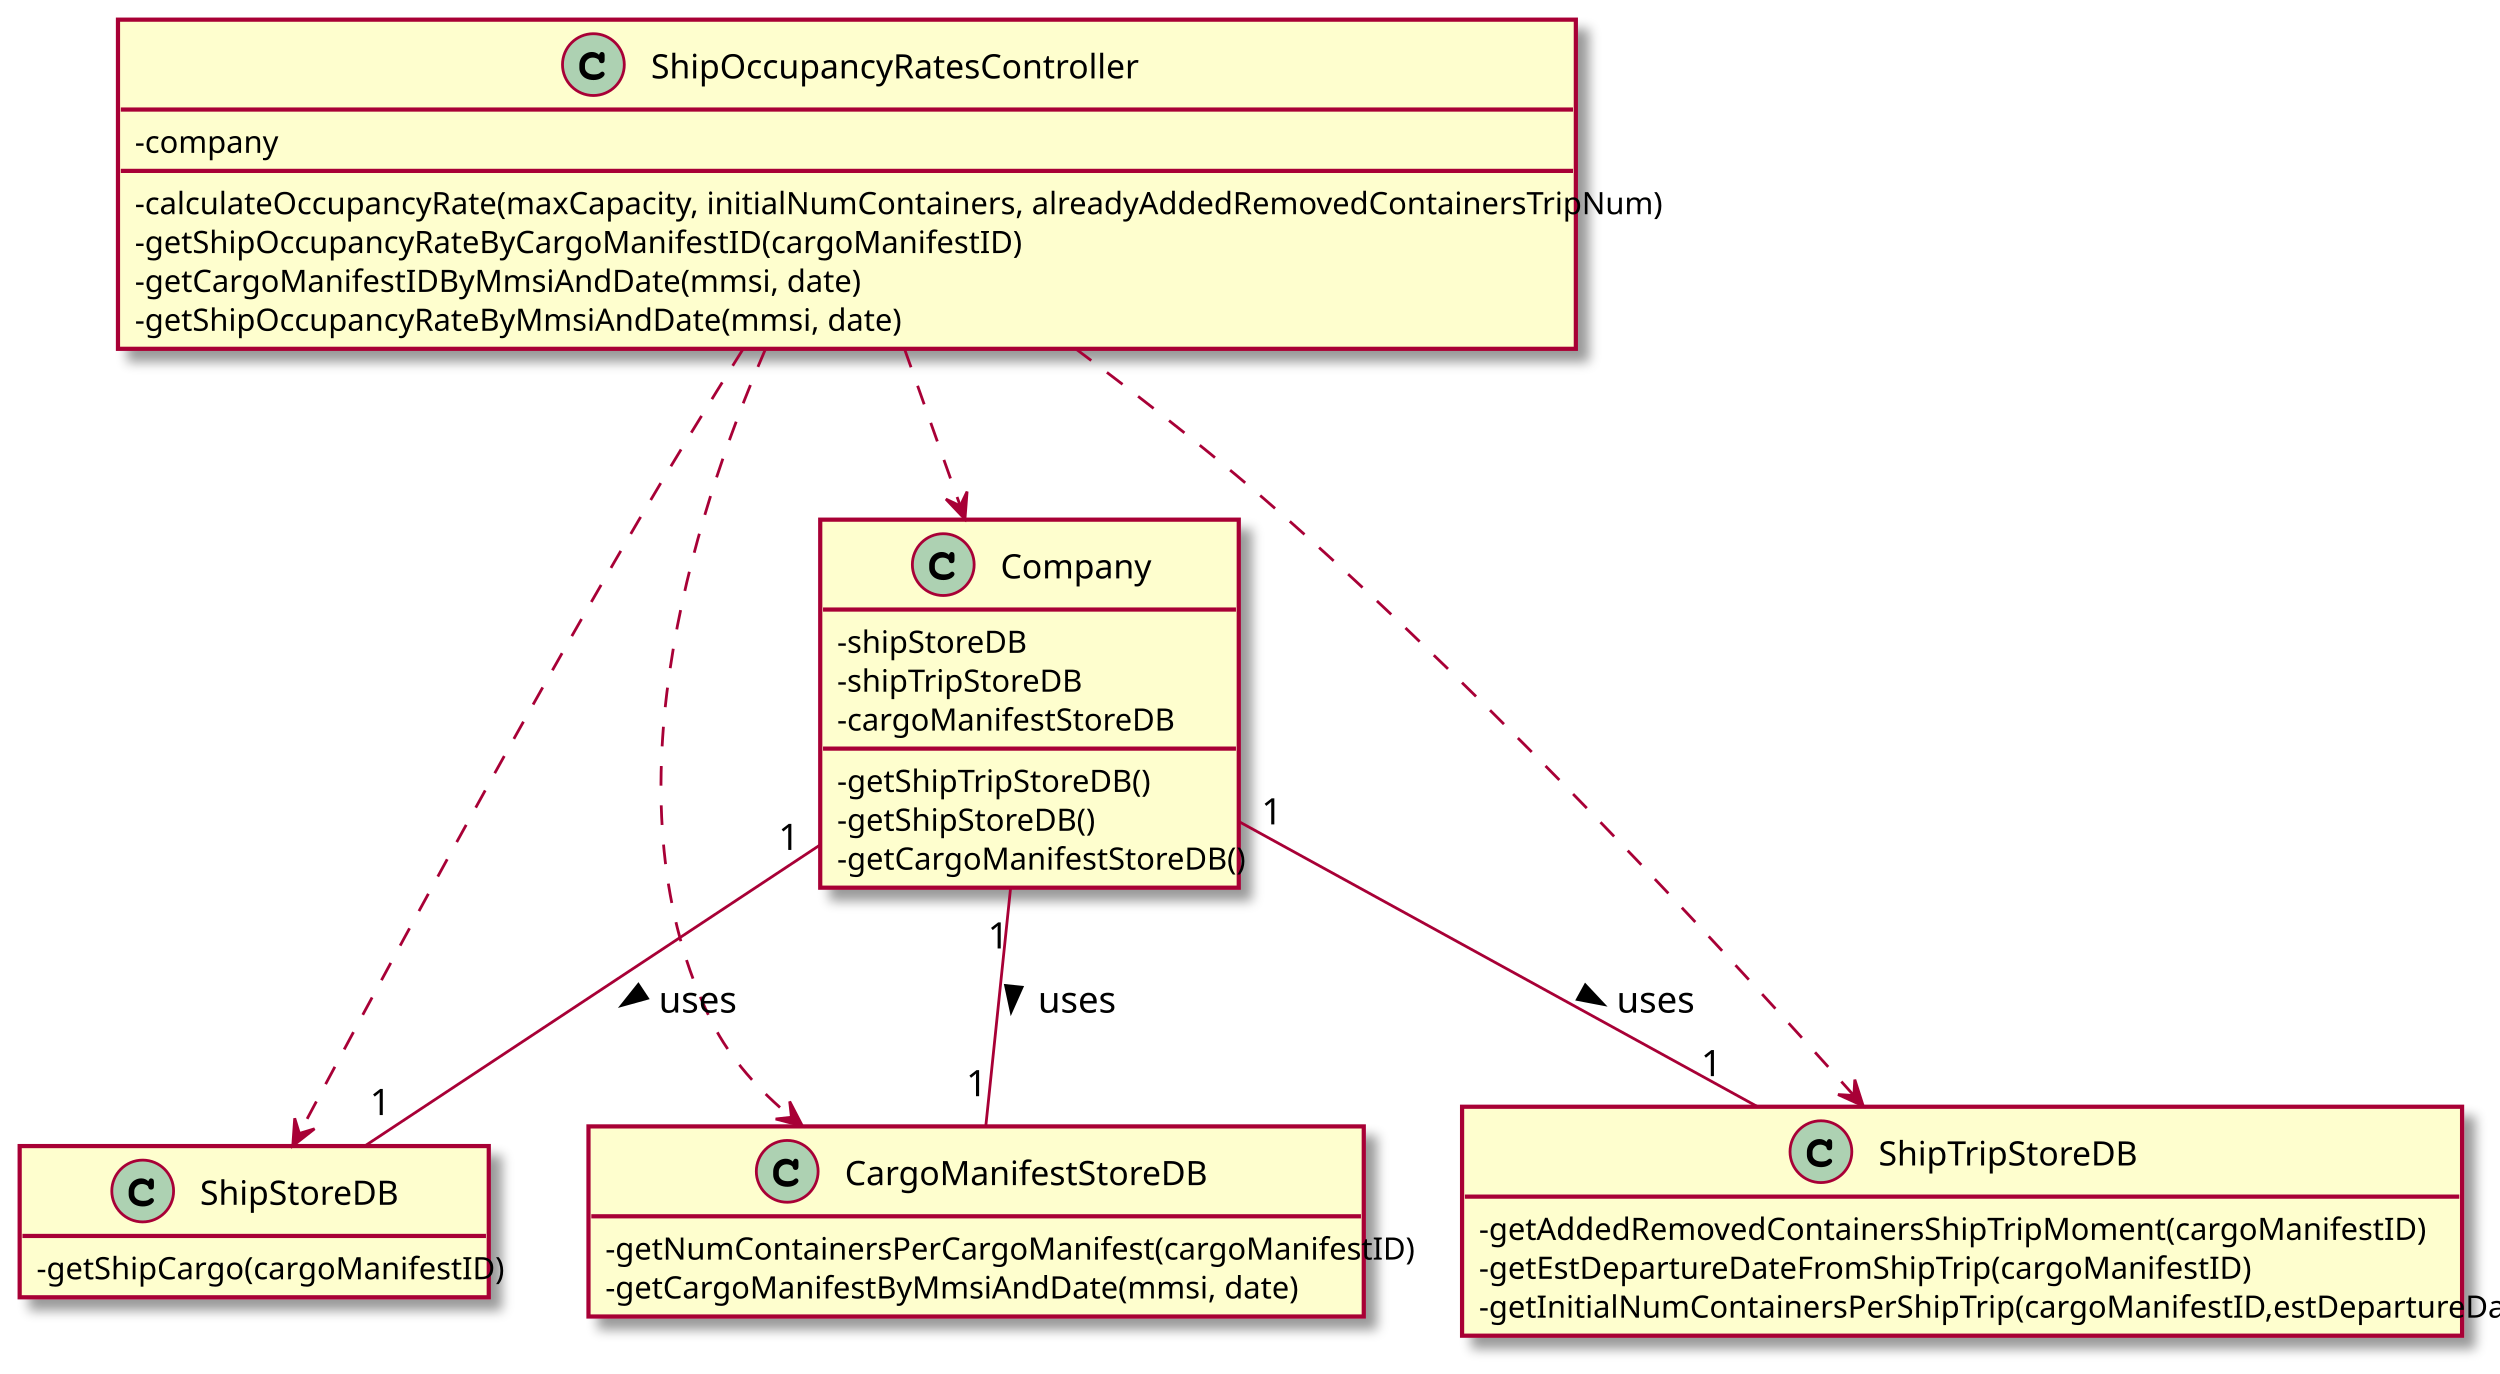
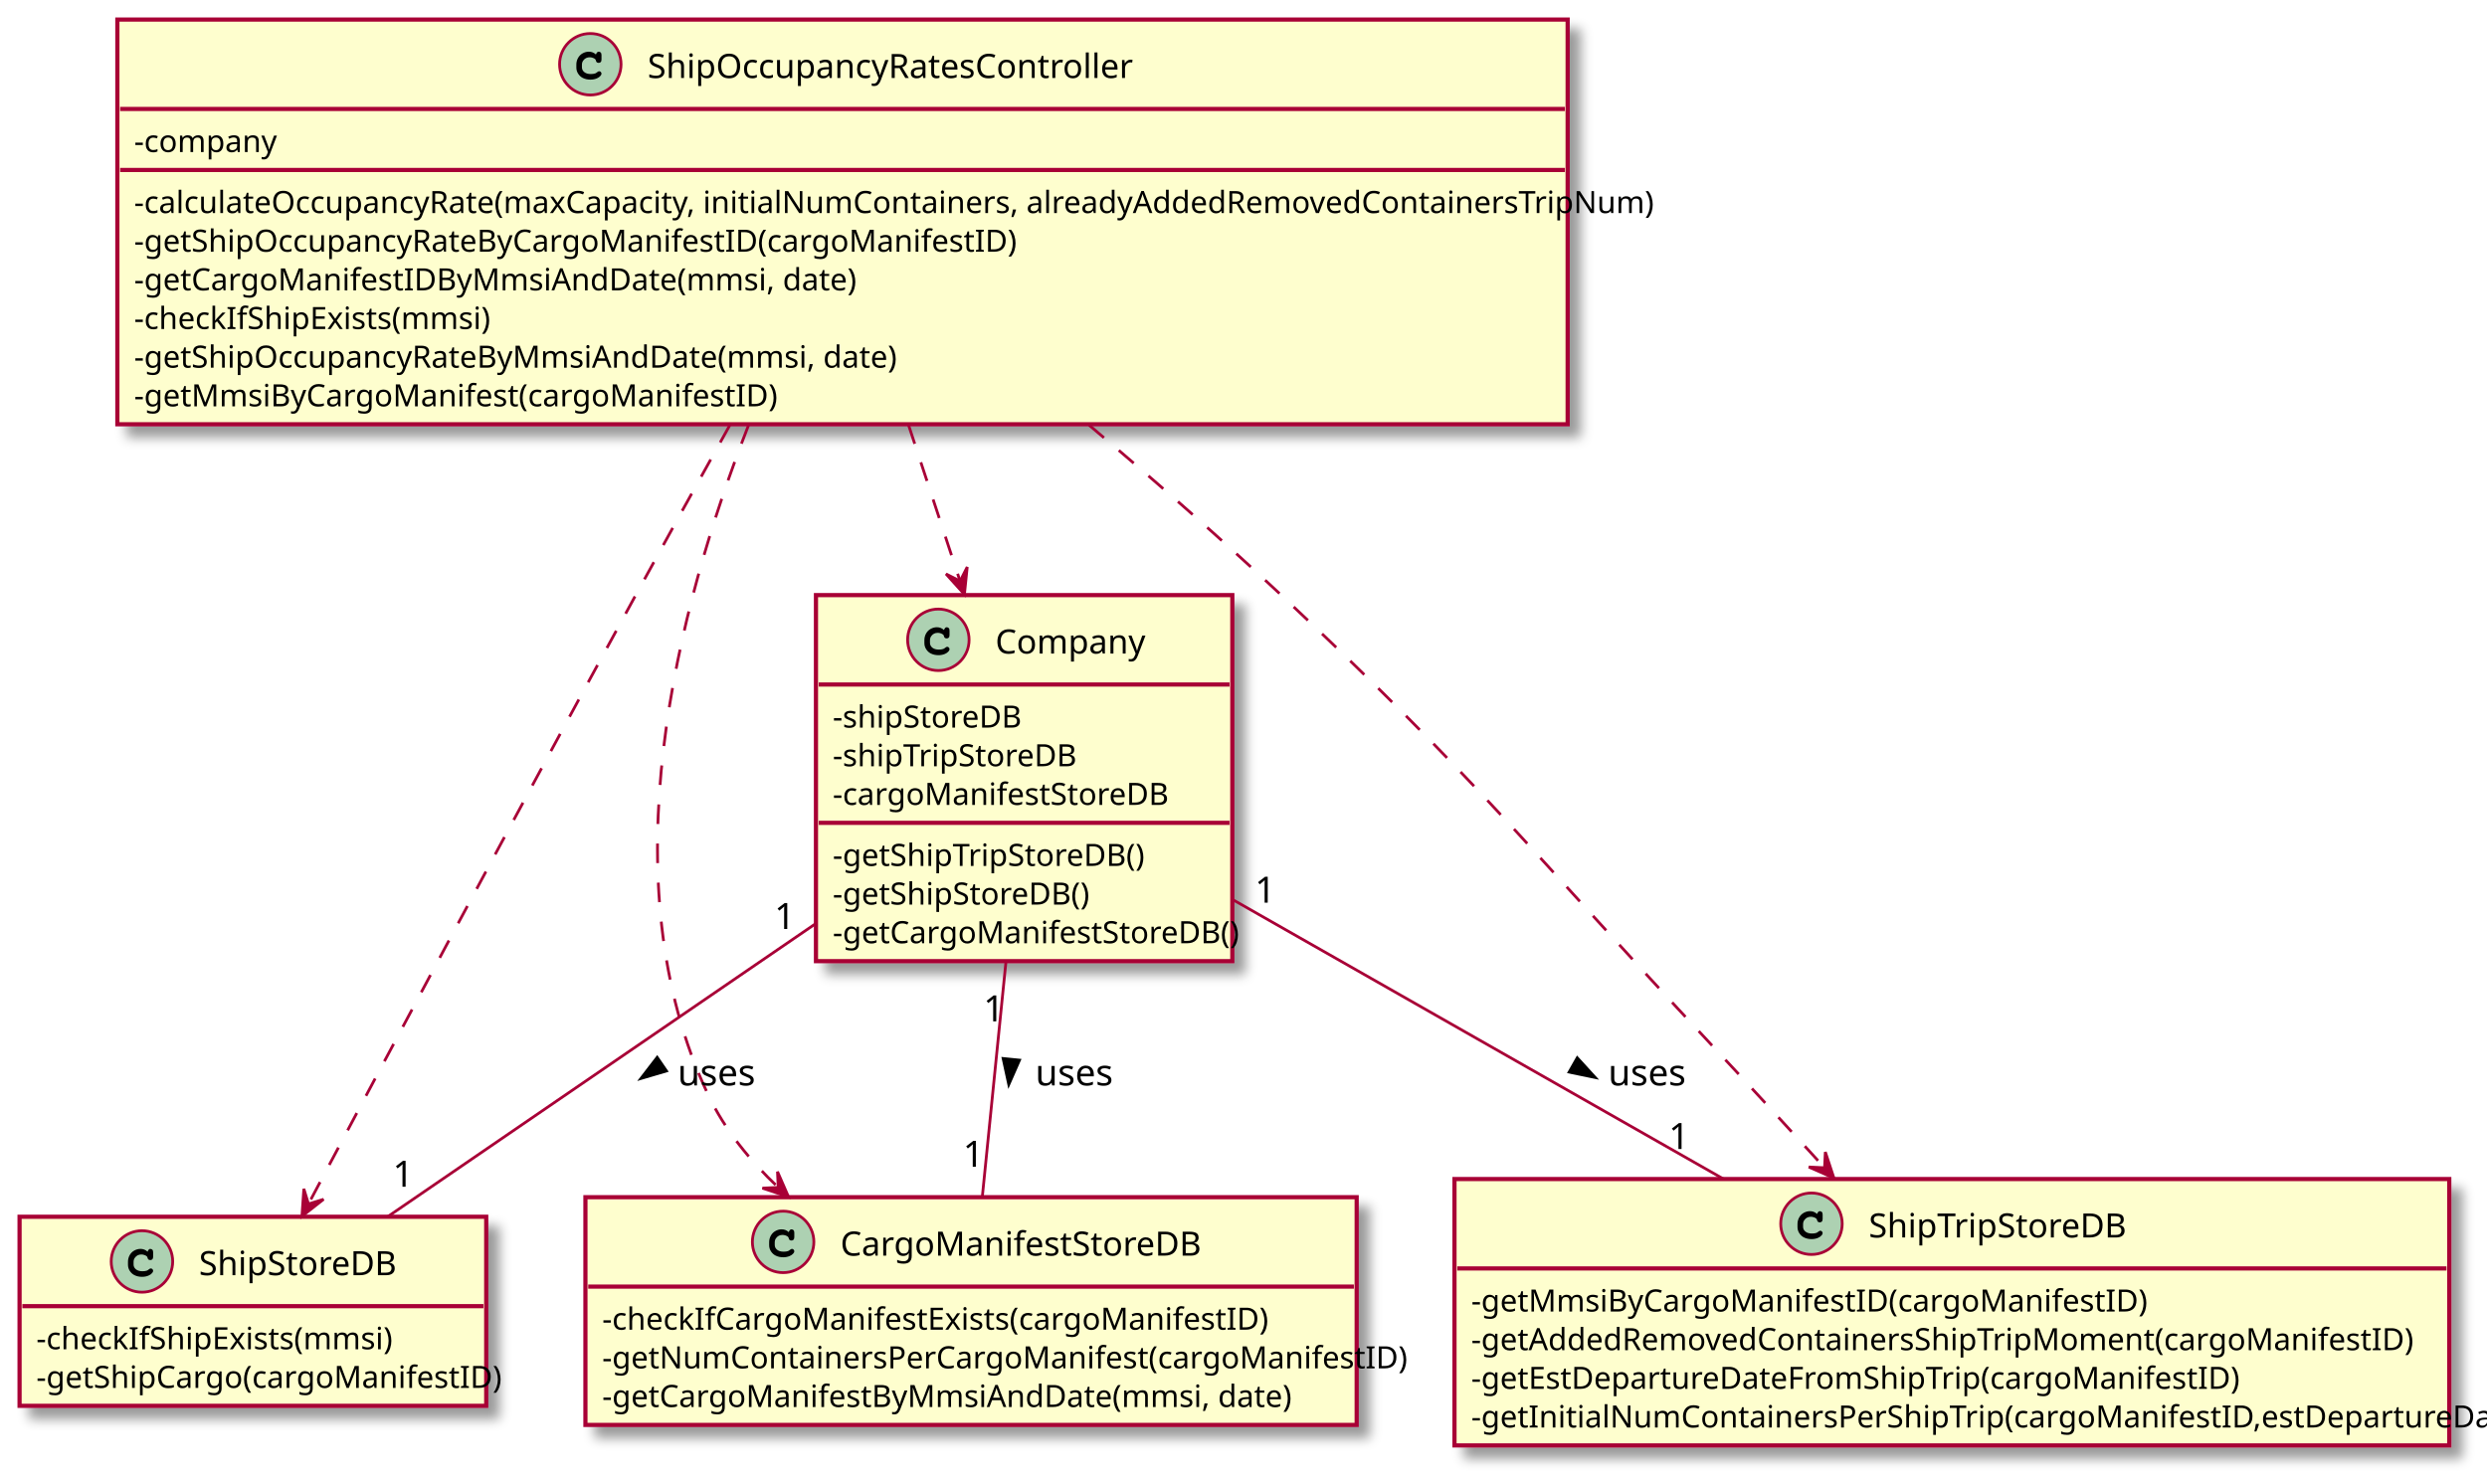
- <svg xmlns="http://www.w3.org/2000/svg" contentScriptType="application/ecmascript" contentStyleType="text/css" height="489px" preserveAspectRatio="none" style="width:890px;height:489px;background:#FFFFFF;" version="1.1" viewBox="0 0 890 489" width="890px" zoomAndPan="magnify">
+ <svg xmlns="http://www.w3.org/2000/svg" contentScriptType="application/ecmascript" contentStyleType="text/css" height="531px" preserveAspectRatio="none" style="width:890px;height:531px;background:#FFFFFF;" version="1.1" viewBox="0 0 890 531" width="890px" zoomAndPan="magnify">
  <defs>
-     <filter height="300%" id="fsvp476hvav51" width="300%" x="-1" y="-1">
+     <filter height="300%" id="f180vr96kmybyf" width="300%" x="-1" y="-1">
      <feGaussianBlur result="blurOut" stdDeviation="2.0" />
      <feColorMatrix in="blurOut" result="blurOut2" type="matrix" values="0 0 0 0 0 0 0 0 0 0 0 0 0 0 0 0 0 0 .4 0" />
      <feOffset dx="4.0" dy="4.0" in="blurOut2" result="blurOut3" />
      <feBlend in="SourceGraphic" in2="blurOut3" mode="normal" />
    </filter>
  </defs>
  <g>
-     <rect codeLine="7" fill="#FEFECE" filter="url(#fsvp476hvav51)" height="117.18" id="ShipOccupancyRatesController" style="stroke:#A80036;stroke-width:1.5;" width="519" x="42" y="7" />
+     <rect codeLine="7" fill="#FEFECE" filter="url(#f180vr96kmybyf)" height="144.852" id="ShipOccupancyRatesController" style="stroke:#A80036;stroke-width:1.5;" width="519" x="42" y="7" />
    <ellipse cx="211.25" cy="23" fill="#ADD1B2" rx="11" ry="11" style="stroke:#A80036;stroke-width:1.0;" />
    <path d="M213.25,19.5 Q213.453,19 213.688,18.75 Q213.922,18.5 214.188,18.5 Q214.656,18.5 214.953,18.781 Q215.25,19.062 215.25,19.719 L215.25,21.281 Q215.25,21.938 214.969,22.219 Q214.688,22.5 214.25,22.5 Q213.859,22.5 213.609,22.328 Q213.359,22.156 213.25,21.703 Q213.203,21.391 213.031,21.219 Q212.719,20.891 212.156,20.703 Q211.594,20.5 211.031,20.5 Q210.328,20.5 209.734,20.781 Q209.156,21.062 208.703,21.688 Q208.25,22.312 208.25,23.172 L208.25,24.094 Q208.25,25.125 209.094,25.812 Q209.938,26.5 211.438,26.5 Q212.328,26.5 212.953,26.297 Q213.312,26.188 213.719,25.828 Q213.984,25.625 214.125,25.562 Q214.266,25.5 214.438,25.5 Q214.766,25.5 215,25.766 Q215.25,26.016 215.25,26.375 Q215.25,26.719 214.906,27.125 Q214.406,27.719 213.609,28.047 Q212.562,28.5 211.281,28.5 Q209.781,28.5 208.578,27.906 Q207.609,27.438 206.922,26.422 Q206.25,25.406 206.25,24.203 L206.25,23.109 Q206.25,21.859 206.844,20.766 Q207.453,19.672 208.5,19.094 Q209.562,18.5 210.75,18.5 Q211.469,18.5 212.094,18.75 Q212.719,19 213.25,19.5 Z " fill="#000000" />
    <text fill="#000000" font-family="sans-serif" font-size="12" lengthAdjust="spacing" textLength="172" x="231.75" y="27.91">ShipOccupancyRatesController</text>
    <line style="stroke:#A80036;stroke-width:1.5;" x1="43" x2="560" y1="39" y2="39" />
    <text fill="#000000" font-family="sans-serif" font-size="11" lengthAdjust="spacing" textLength="48" x="48" y="54.419">-company</text>
    <line style="stroke:#A80036;stroke-width:1.5;" x1="43" x2="560" y1="60.836" y2="60.836" />
    <text fill="#000000" font-family="sans-serif" font-size="11" lengthAdjust="spacing" textLength="507" x="48" y="76.255">-calculateOccupancyRate(maxCapacity, initialNumContainers, alreadyAddedRemovedContainersTripNum)</text>
    <text fill="#000000" font-family="sans-serif" font-size="11" lengthAdjust="spacing" textLength="296" x="48" y="90.091">-getShipOccupancyRateByCargoManifestID(cargoManifestID)</text>
    <text fill="#000000" font-family="sans-serif" font-size="11" lengthAdjust="spacing" textLength="236" x="48" y="103.927">-getCargoManifestIDByMmsiAndDate(mmsi, date)</text>
-     <text fill="#000000" font-family="sans-serif" font-size="11" lengthAdjust="spacing" textLength="256" x="48" y="117.763">-getShipOccupancyRateByMmsiAndDate(mmsi, date)</text>
-     <rect codeLine="15" fill="#FEFECE" filter="url(#fsvp476hvav51)" height="53.836" id="ShipStoreDB" style="stroke:#A80036;stroke-width:1.5;" width="167" x="7" y="408" />
-     <ellipse cx="50.8" cy="424" fill="#ADD1B2" rx="11" ry="11" style="stroke:#A80036;stroke-width:1.0;" />
-     <path d="M52.8,420.5 Q53.003,420 53.237,419.75 Q53.472,419.5 53.737,419.5 Q54.206,419.5 54.503,419.781 Q54.8,420.062 54.8,420.719 L54.8,422.281 Q54.8,422.938 54.519,423.219 Q54.237,423.5 53.8,423.5 Q53.409,423.5 53.159,423.328 Q52.909,423.156 52.8,422.703 Q52.753,422.391 52.581,422.219 Q52.269,421.891 51.706,421.703 Q51.144,421.5 50.581,421.5 Q49.878,421.5 49.284,421.781 Q48.706,422.062 48.253,422.688 Q47.8,423.312 47.8,424.172 L47.8,425.094 Q47.8,426.125 48.644,426.812 Q49.487,427.5 50.987,427.5 Q51.878,427.5 52.503,427.297 Q52.862,427.188 53.269,426.828 Q53.534,426.625 53.675,426.562 Q53.816,426.5 53.987,426.5 Q54.316,426.5 54.55,426.766 Q54.8,427.016 54.8,427.375 Q54.8,427.719 54.456,428.125 Q53.956,428.719 53.159,429.047 Q52.112,429.5 50.831,429.5 Q49.331,429.5 48.128,428.906 Q47.159,428.438 46.472,427.422 Q45.8,426.406 45.8,425.203 L45.8,424.109 Q45.8,422.859 46.394,421.766 Q47.003,420.672 48.05,420.094 Q49.112,419.5 50.3,419.5 Q51.019,419.5 51.644,419.75 Q52.269,420 52.8,420.5 Z " fill="#000000" />
-     <text fill="#000000" font-family="sans-serif" font-size="12" lengthAdjust="spacing" textLength="71" x="71.2" y="428.91">ShipStoreDB</text>
-     <line style="stroke:#A80036;stroke-width:1.5;" x1="8" x2="173" y1="440" y2="440" />
-     <text fill="#000000" font-family="sans-serif" font-size="11" lengthAdjust="spacing" textLength="155" x="13" y="455.419">-getShipCargo(cargoManifestID)</text>
-     <rect codeLine="19" fill="#FEFECE" filter="url(#fsvp476hvav51)" height="81.508" id="ShipTripStoreDB" style="stroke:#A80036;stroke-width:1.5;" width="356" x="520.5" y="394" />
-     <ellipse cx="648.25" cy="410" fill="#ADD1B2" rx="11" ry="11" style="stroke:#A80036;stroke-width:1.0;" />
-     <path d="M650.25,406.5 Q650.453,406 650.688,405.75 Q650.922,405.5 651.188,405.5 Q651.656,405.5 651.953,405.781 Q652.25,406.062 652.25,406.719 L652.25,408.281 Q652.25,408.938 651.969,409.219 Q651.688,409.5 651.25,409.5 Q650.859,409.5 650.609,409.328 Q650.359,409.156 650.25,408.703 Q650.203,408.391 650.031,408.219 Q649.719,407.891 649.156,407.703 Q648.594,407.5 648.031,407.5 Q647.328,407.5 646.734,407.781 Q646.156,408.062 645.703,408.688 Q645.25,409.312 645.25,410.172 L645.25,411.094 Q645.25,412.125 646.094,412.812 Q646.938,413.5 648.438,413.5 Q649.328,413.5 649.953,413.297 Q650.312,413.188 650.719,412.828 Q650.984,412.625 651.125,412.562 Q651.266,412.5 651.438,412.5 Q651.766,412.5 652,412.766 Q652.25,413.016 652.25,413.375 Q652.25,413.719 651.906,414.125 Q651.406,414.719 650.609,415.047 Q649.562,415.5 648.281,415.5 Q646.781,415.5 645.578,414.906 Q644.609,414.438 643.922,413.422 Q643.25,412.406 643.25,411.203 L643.25,410.109 Q643.25,408.859 643.844,407.766 Q644.453,406.672 645.5,406.094 Q646.562,405.5 647.75,405.5 Q648.469,405.5 649.094,405.75 Q649.719,406 650.25,406.5 Z " fill="#000000" />
-     <text fill="#000000" font-family="sans-serif" font-size="12" lengthAdjust="spacing" textLength="92" x="668.75" y="414.91">ShipTripStoreDB</text>
-     <line style="stroke:#A80036;stroke-width:1.5;" x1="521.5" x2="875.5" y1="426" y2="426" />
-     <text fill="#000000" font-family="sans-serif" font-size="11" lengthAdjust="spacing" textLength="310" x="526.5" y="441.419">-getAddedRemovedContainersShipTripMoment(cargoManifestID)</text>
-     <text fill="#000000" font-family="sans-serif" font-size="11" lengthAdjust="spacing" textLength="253" x="526.5" y="455.255">-getEstDepartureDateFromShipTrip(cargoManifestID)</text>
-     <text fill="#000000" font-family="sans-serif" font-size="11" lengthAdjust="spacing" textLength="344" x="526.5" y="469.091">-getInitialNumContainersPerShipTrip(cargoManifestID,estDepartureDate)</text>
-     <rect codeLine="25" fill="#FEFECE" filter="url(#fsvp476hvav51)" height="67.672" id="CargoManifestStoreDB" style="stroke:#A80036;stroke-width:1.5;" width="276" x="209.5" y="401" />
-     <ellipse cx="280.25" cy="417" fill="#ADD1B2" rx="11" ry="11" style="stroke:#A80036;stroke-width:1.0;" />
-     <path d="M282.25,413.5 Q282.453,413 282.688,412.75 Q282.922,412.5 283.188,412.5 Q283.656,412.5 283.953,412.781 Q284.25,413.062 284.25,413.719 L284.25,415.281 Q284.25,415.938 283.969,416.219 Q283.688,416.5 283.25,416.5 Q282.859,416.5 282.609,416.328 Q282.359,416.156 282.25,415.703 Q282.203,415.391 282.031,415.219 Q281.719,414.891 281.156,414.703 Q280.594,414.5 280.031,414.5 Q279.328,414.5 278.734,414.781 Q278.156,415.062 277.703,415.688 Q277.25,416.312 277.25,417.172 L277.25,418.094 Q277.25,419.125 278.094,419.812 Q278.938,420.5 280.438,420.5 Q281.328,420.5 281.953,420.297 Q282.312,420.188 282.719,419.828 Q282.984,419.625 283.125,419.562 Q283.266,419.5 283.438,419.5 Q283.766,419.5 284,419.766 Q284.25,420.016 284.25,420.375 Q284.25,420.719 283.906,421.125 Q283.406,421.719 282.609,422.047 Q281.562,422.5 280.281,422.5 Q278.781,422.5 277.578,421.906 Q276.609,421.438 275.922,420.422 Q275.25,419.406 275.25,418.203 L275.25,417.109 Q275.25,415.859 275.844,414.766 Q276.453,413.672 277.5,413.094 Q278.562,412.5 279.75,412.5 Q280.469,412.5 281.094,412.75 Q281.719,413 282.25,413.5 Z " fill="#000000" />
-     <text fill="#000000" font-family="sans-serif" font-size="12" lengthAdjust="spacing" textLength="126" x="300.75" y="421.91">CargoManifestStoreDB</text>
-     <line style="stroke:#A80036;stroke-width:1.5;" x1="210.5" x2="484.5" y1="433" y2="433" />
-     <text fill="#000000" font-family="sans-serif" font-size="11" lengthAdjust="spacing" textLength="264" x="215.5" y="448.419">-getNumContainersPerCargoManifest(cargoManifestID)</text>
-     <text fill="#000000" font-family="sans-serif" font-size="11" lengthAdjust="spacing" textLength="227" x="215.5" y="462.255">-getCargoManifestByMmsiAndDate(mmsi, date)</text>
-     <rect codeLine="30" fill="#FEFECE" filter="url(#fsvp476hvav51)" height="131.016" id="Company" style="stroke:#A80036;stroke-width:1.5;" width="149" x="292" y="185" />
-     <ellipse cx="335.8" cy="201" fill="#ADD1B2" rx="11" ry="11" style="stroke:#A80036;stroke-width:1.0;" />
-     <path d="M337.8,197.5 Q338.003,197 338.238,196.75 Q338.472,196.5 338.738,196.5 Q339.206,196.5 339.503,196.781 Q339.8,197.062 339.8,197.719 L339.8,199.281 Q339.8,199.938 339.519,200.219 Q339.238,200.5 338.8,200.5 Q338.409,200.5 338.159,200.328 Q337.909,200.156 337.8,199.703 Q337.753,199.391 337.581,199.219 Q337.269,198.891 336.706,198.703 Q336.144,198.5 335.581,198.5 Q334.878,198.5 334.284,198.781 Q333.706,199.062 333.253,199.688 Q332.8,200.312 332.8,201.172 L332.8,202.094 Q332.8,203.125 333.644,203.812 Q334.488,204.5 335.988,204.5 Q336.878,204.5 337.503,204.297 Q337.863,204.188 338.269,203.828 Q338.534,203.625 338.675,203.562 Q338.816,203.5 338.988,203.5 Q339.316,203.5 339.55,203.766 Q339.8,204.016 339.8,204.375 Q339.8,204.719 339.456,205.125 Q338.956,205.719 338.159,206.047 Q337.113,206.5 335.831,206.5 Q334.331,206.5 333.128,205.906 Q332.159,205.438 331.472,204.422 Q330.8,203.406 330.8,202.203 L330.8,201.109 Q330.8,199.859 331.394,198.766 Q332.003,197.672 333.05,197.094 Q334.113,196.5 335.3,196.5 Q336.019,196.5 336.644,196.75 Q337.269,197 337.8,197.5 Z " fill="#000000" />
-     <text fill="#000000" font-family="sans-serif" font-size="12" lengthAdjust="spacing" textLength="53" x="356.2" y="205.91">Company</text>
-     <line style="stroke:#A80036;stroke-width:1.5;" x1="293" x2="440" y1="217" y2="217" />
-     <text fill="#000000" font-family="sans-serif" font-size="11" lengthAdjust="spacing" textLength="64" x="298" y="232.419">-shipStoreDB</text>
-     <text fill="#000000" font-family="sans-serif" font-size="11" lengthAdjust="spacing" textLength="82" x="298" y="246.255">-shipTripStoreDB</text>
-     <text fill="#000000" font-family="sans-serif" font-size="11" lengthAdjust="spacing" textLength="113" x="298" y="260.091">-cargoManifestStoreDB</text>
-     <line style="stroke:#A80036;stroke-width:1.5;" x1="293" x2="440" y1="266.508" y2="266.508" />
-     <text fill="#000000" font-family="sans-serif" font-size="11" lengthAdjust="spacing" textLength="106" x="298" y="281.927">-getShipTripStoreDB()</text>
-     <text fill="#000000" font-family="sans-serif" font-size="11" lengthAdjust="spacing" textLength="88" x="298" y="295.763">-getShipStoreDB()</text>
-     <text fill="#000000" font-family="sans-serif" font-size="11" lengthAdjust="spacing" textLength="137" x="298" y="309.599">-getCargoManifestStoreDB()</text>
-     <path codeLine="39" d="M321.98,124.15 C328.24,141.77 335.19,161.34 341.7,179.68 " fill="none" id="ShipOccupancyRatesController-to-Company" style="stroke:#A80036;stroke-width:1.0;stroke-dasharray:7.0,7.0;" />
-     <polygon fill="#A80036" points="343.52,184.82,344.283,175.001,341.849,180.107,336.743,177.674,343.52,184.82" style="stroke:#A80036;stroke-width:1.0;" />
-     <path codeLine="40" d="M264.53,124.27 C252.5,143.46 239.22,165.02 227.5,185 C181.9,262.71 131.65,356.25 106.58,403.5 " fill="none" id="ShipOccupancyRatesController-to-ShipStoreDB" style="stroke:#A80036;stroke-width:1.0;stroke-dasharray:7.0,7.0;" />
-     <polygon fill="#A80036" points="104.23,407.93,111.983,401.856,106.574,403.514,104.916,398.105,104.23,407.93" style="stroke:#A80036;stroke-width:1.0;" />
-     <path codeLine="41" d="M382.89,124.13 C407.81,142.77 434.86,164.05 458.5,185 C534.04,251.95 613.87,338.35 659.78,389.79 " fill="none" id="ShipOccupancyRatesController-to-ShipTripStoreDB" style="stroke:#A80036;stroke-width:1.0;stroke-dasharray:7.0,7.0;" />
-     <polygon fill="#A80036" points="663.3,393.73,660.308,384.347,659.977,389.994,654.33,389.663,663.3,393.73" style="stroke:#A80036;stroke-width:1.0;" />
-     <path codeLine="42" d="M272.56,124.16 C245.62,186.49 214.94,287.21 253.5,364 C260.06,377.07 270.35,388.32 281.75,397.74 " fill="none" id="ShipOccupancyRatesController-to-CargoManifestStoreDB" style="stroke:#A80036;stroke-width:1.0;stroke-dasharray:7.0,7.0;" />
-     <polygon fill="#A80036" points="285.66,400.86,281.127,392.116,281.754,397.738,276.132,398.365,285.66,400.86" style="stroke:#A80036;stroke-width:1.0;" />
-     <path codeLine="43" d="M291.81,300.89 C239.61,335.41 171.97,380.13 129.91,407.94 " fill="none" id="Company-ShipStoreDB" style="stroke:#A80036;stroke-width:1.0;" />
-     <polygon fill="#000000" points="221.329,357.933,230.495,355.396,227.253,350.493,221.329,357.933" style="stroke:#000000;stroke-width:1.0;" />
-     <text fill="#000000" font-family="sans-serif" font-size="13" lengthAdjust="spacing" textLength="28" x="234.5" y="360.495">uses</text>
-     <text fill="#000000" font-family="sans-serif" font-size="13" lengthAdjust="spacing" textLength="7" x="277.113" y="302.574">1</text>
-     <text fill="#000000" font-family="sans-serif" font-size="13" lengthAdjust="spacing" textLength="7" x="131.663" y="396.952">1</text>
-     <path codeLine="44" d="M441.01,292.46 C496.16,322.78 570.92,363.87 625.67,393.97 " fill="none" id="Company-ShipTripStoreDB" style="stroke:#A80036;stroke-width:1.0;" />
-     <polygon fill="#000000" points="570.882,357.584,564.371,350.652,561.539,355.803,570.882,357.584" style="stroke:#000000;stroke-width:1.0;" />
-     <text fill="#000000" font-family="sans-serif" font-size="13" lengthAdjust="spacing" textLength="28" x="575.5" y="360.495">uses</text>
-     <text fill="#000000" font-family="sans-serif" font-size="13" lengthAdjust="spacing" textLength="7" x="449.055" y="293.475">1</text>
-     <text fill="#000000" font-family="sans-serif" font-size="13" lengthAdjust="spacing" textLength="7" x="605.551" y="383.111">1</text>
-     <path codeLine="45" d="M359.77,316.1 C356.8,344.71 353.42,377.15 350.96,400.75 " fill="none" id="Company-CargoManifestStoreDB" style="stroke:#A80036;stroke-width:1.0;" />
-     <polygon fill="#000000" points="359.982,360.149,363.842,351.457,357.996,350.848,359.982,360.149" style="stroke:#000000;stroke-width:1.0;" />
-     <text fill="#000000" font-family="sans-serif" font-size="13" lengthAdjust="spacing" textLength="28" x="369.5" y="360.495">uses</text>
-     <text fill="#000000" font-family="sans-serif" font-size="13" lengthAdjust="spacing" textLength="7" x="351.651" y="337.663">1</text>
-     <text fill="#000000" font-family="sans-serif" font-size="13" lengthAdjust="spacing" textLength="7" x="343.952" y="390.256">1</text>
+     <text fill="#000000" font-family="sans-serif" font-size="11" lengthAdjust="spacing" textLength="121" x="48" y="117.763">-checkIfShipExists(mmsi)</text>
+     <text fill="#000000" font-family="sans-serif" font-size="11" lengthAdjust="spacing" textLength="256" x="48" y="131.599">-getShipOccupancyRateByMmsiAndDate(mmsi, date)</text>
+     <text fill="#000000" font-family="sans-serif" font-size="11" lengthAdjust="spacing" textLength="212" x="48" y="145.435">-getMmsiByCargoManifest(cargoManifestID)</text>
+     <rect codeLine="17" fill="#FEFECE" filter="url(#f180vr96kmybyf)" height="67.672" id="ShipStoreDB" style="stroke:#A80036;stroke-width:1.5;" width="167" x="7" y="435.5" />
+     <ellipse cx="50.8" cy="451.5" fill="#ADD1B2" rx="11" ry="11" style="stroke:#A80036;stroke-width:1.0;" />
+     <path d="M52.8,448 Q53.003,447.5 53.237,447.25 Q53.472,447 53.737,447 Q54.206,447 54.503,447.281 Q54.8,447.562 54.8,448.219 L54.8,449.781 Q54.8,450.438 54.519,450.719 Q54.237,451 53.8,451 Q53.409,451 53.159,450.828 Q52.909,450.656 52.8,450.203 Q52.753,449.891 52.581,449.719 Q52.269,449.391 51.706,449.203 Q51.144,449 50.581,449 Q49.878,449 49.284,449.281 Q48.706,449.562 48.253,450.188 Q47.8,450.812 47.8,451.672 L47.8,452.594 Q47.8,453.625 48.644,454.312 Q49.487,455 50.987,455 Q51.878,455 52.503,454.797 Q52.862,454.688 53.269,454.328 Q53.534,454.125 53.675,454.062 Q53.816,454 53.987,454 Q54.316,454 54.55,454.266 Q54.8,454.516 54.8,454.875 Q54.8,455.219 54.456,455.625 Q53.956,456.219 53.159,456.547 Q52.112,457 50.831,457 Q49.331,457 48.128,456.406 Q47.159,455.938 46.472,454.922 Q45.8,453.906 45.8,452.703 L45.8,451.609 Q45.8,450.359 46.394,449.266 Q47.003,448.172 48.05,447.594 Q49.112,447 50.3,447 Q51.019,447 51.644,447.25 Q52.269,447.5 52.8,448 Z " fill="#000000" />
+     <text fill="#000000" font-family="sans-serif" font-size="12" lengthAdjust="spacing" textLength="71" x="71.2" y="456.41">ShipStoreDB</text>
+     <line style="stroke:#A80036;stroke-width:1.5;" x1="8" x2="173" y1="467.5" y2="467.5" />
+     <text fill="#000000" font-family="sans-serif" font-size="11" lengthAdjust="spacing" textLength="121" x="13" y="482.919">-checkIfShipExists(mmsi)</text>
+     <text fill="#000000" font-family="sans-serif" font-size="11" lengthAdjust="spacing" textLength="155" x="13" y="496.755">-getShipCargo(cargoManifestID)</text>
+     <rect codeLine="22" fill="#FEFECE" filter="url(#f180vr96kmybyf)" height="95.344" id="ShipTripStoreDB" style="stroke:#A80036;stroke-width:1.5;" width="356" x="520.5" y="422" />
+     <ellipse cx="648.25" cy="438" fill="#ADD1B2" rx="11" ry="11" style="stroke:#A80036;stroke-width:1.0;" />
+     <path d="M650.25,434.5 Q650.453,434 650.688,433.75 Q650.922,433.5 651.188,433.5 Q651.656,433.5 651.953,433.781 Q652.25,434.062 652.25,434.719 L652.25,436.281 Q652.25,436.938 651.969,437.219 Q651.688,437.5 651.25,437.5 Q650.859,437.5 650.609,437.328 Q650.359,437.156 650.25,436.703 Q650.203,436.391 650.031,436.219 Q649.719,435.891 649.156,435.703 Q648.594,435.5 648.031,435.5 Q647.328,435.5 646.734,435.781 Q646.156,436.062 645.703,436.688 Q645.25,437.312 645.25,438.172 L645.25,439.094 Q645.25,440.125 646.094,440.812 Q646.938,441.5 648.438,441.5 Q649.328,441.5 649.953,441.297 Q650.312,441.188 650.719,440.828 Q650.984,440.625 651.125,440.562 Q651.266,440.5 651.438,440.5 Q651.766,440.5 652,440.766 Q652.25,441.016 652.25,441.375 Q652.25,441.719 651.906,442.125 Q651.406,442.719 650.609,443.047 Q649.562,443.5 648.281,443.5 Q646.781,443.5 645.578,442.906 Q644.609,442.438 643.922,441.422 Q643.25,440.406 643.25,439.203 L643.25,438.109 Q643.25,436.859 643.844,435.766 Q644.453,434.672 645.5,434.094 Q646.562,433.5 647.75,433.5 Q648.469,433.5 649.094,433.75 Q649.719,434 650.25,434.5 Z " fill="#000000" />
+     <text fill="#000000" font-family="sans-serif" font-size="12" lengthAdjust="spacing" textLength="92" x="668.75" y="442.91">ShipTripStoreDB</text>
+     <line style="stroke:#A80036;stroke-width:1.5;" x1="521.5" x2="875.5" y1="454" y2="454" />
+     <text fill="#000000" font-family="sans-serif" font-size="11" lengthAdjust="spacing" textLength="221" x="526.5" y="469.419">-getMmsiByCargoManifestID(cargoManifestID)</text>
+     <text fill="#000000" font-family="sans-serif" font-size="11" lengthAdjust="spacing" textLength="310" x="526.5" y="483.255">-getAddedRemovedContainersShipTripMoment(cargoManifestID)</text>
+     <text fill="#000000" font-family="sans-serif" font-size="11" lengthAdjust="spacing" textLength="253" x="526.5" y="497.091">-getEstDepartureDateFromShipTrip(cargoManifestID)</text>
+     <text fill="#000000" font-family="sans-serif" font-size="11" lengthAdjust="spacing" textLength="344" x="526.5" y="510.927">-getInitialNumContainersPerShipTrip(cargoManifestID,estDepartureDate)</text>
+     <rect codeLine="29" fill="#FEFECE" filter="url(#f180vr96kmybyf)" height="81.508" id="CargoManifestStoreDB" style="stroke:#A80036;stroke-width:1.5;" width="276" x="209.5" y="428.5" />
+     <ellipse cx="280.25" cy="444.5" fill="#ADD1B2" rx="11" ry="11" style="stroke:#A80036;stroke-width:1.0;" />
+     <path d="M282.25,441 Q282.453,440.5 282.688,440.25 Q282.922,440 283.188,440 Q283.656,440 283.953,440.281 Q284.25,440.562 284.25,441.219 L284.25,442.781 Q284.25,443.438 283.969,443.719 Q283.688,444 283.25,444 Q282.859,444 282.609,443.828 Q282.359,443.656 282.25,443.203 Q282.203,442.891 282.031,442.719 Q281.719,442.391 281.156,442.203 Q280.594,442 280.031,442 Q279.328,442 278.734,442.281 Q278.156,442.562 277.703,443.188 Q277.25,443.812 277.25,444.672 L277.25,445.594 Q277.25,446.625 278.094,447.312 Q278.938,448 280.438,448 Q281.328,448 281.953,447.797 Q282.312,447.688 282.719,447.328 Q282.984,447.125 283.125,447.062 Q283.266,447 283.438,447 Q283.766,447 284,447.266 Q284.25,447.516 284.25,447.875 Q284.25,448.219 283.906,448.625 Q283.406,449.219 282.609,449.547 Q281.562,450 280.281,450 Q278.781,450 277.578,449.406 Q276.609,448.938 275.922,447.922 Q275.25,446.906 275.25,445.703 L275.25,444.609 Q275.25,443.359 275.844,442.266 Q276.453,441.172 277.5,440.594 Q278.562,440 279.75,440 Q280.469,440 281.094,440.25 Q281.719,440.5 282.25,441 Z " fill="#000000" />
+     <text fill="#000000" font-family="sans-serif" font-size="12" lengthAdjust="spacing" textLength="126" x="300.75" y="449.41">CargoManifestStoreDB</text>
+     <line style="stroke:#A80036;stroke-width:1.5;" x1="210.5" x2="484.5" y1="460.5" y2="460.5" />
+     <text fill="#000000" font-family="sans-serif" font-size="11" lengthAdjust="spacing" textLength="224" x="215.5" y="475.919">-checkIfCargoManifestExists(cargoManifestID)</text>
+     <text fill="#000000" font-family="sans-serif" font-size="11" lengthAdjust="spacing" textLength="264" x="215.5" y="489.755">-getNumContainersPerCargoManifest(cargoManifestID)</text>
+     <text fill="#000000" font-family="sans-serif" font-size="11" lengthAdjust="spacing" textLength="227" x="215.5" y="503.591">-getCargoManifestByMmsiAndDate(mmsi, date)</text>
+     <rect codeLine="35" fill="#FEFECE" filter="url(#f180vr96kmybyf)" height="131.016" id="Company" style="stroke:#A80036;stroke-width:1.5;" width="149" x="292" y="213" />
+     <ellipse cx="335.8" cy="229" fill="#ADD1B2" rx="11" ry="11" style="stroke:#A80036;stroke-width:1.0;" />
+     <path d="M337.8,225.5 Q338.003,225 338.238,224.75 Q338.472,224.5 338.738,224.5 Q339.206,224.5 339.503,224.781 Q339.8,225.062 339.8,225.719 L339.8,227.281 Q339.8,227.938 339.519,228.219 Q339.238,228.5 338.8,228.5 Q338.409,228.5 338.159,228.328 Q337.909,228.156 337.8,227.703 Q337.753,227.391 337.581,227.219 Q337.269,226.891 336.706,226.703 Q336.144,226.5 335.581,226.5 Q334.878,226.5 334.284,226.781 Q333.706,227.062 333.253,227.688 Q332.8,228.312 332.8,229.172 L332.8,230.094 Q332.8,231.125 333.644,231.812 Q334.488,232.5 335.988,232.5 Q336.878,232.5 337.503,232.297 Q337.863,232.188 338.269,231.828 Q338.534,231.625 338.675,231.562 Q338.816,231.5 338.988,231.5 Q339.316,231.5 339.55,231.766 Q339.8,232.016 339.8,232.375 Q339.8,232.719 339.456,233.125 Q338.956,233.719 338.159,234.047 Q337.113,234.5 335.831,234.5 Q334.331,234.5 333.128,233.906 Q332.159,233.438 331.472,232.422 Q330.8,231.406 330.8,230.203 L330.8,229.109 Q330.8,227.859 331.394,226.766 Q332.003,225.672 333.05,225.094 Q334.113,224.5 335.3,224.5 Q336.019,224.5 336.644,224.75 Q337.269,225 337.8,225.5 Z " fill="#000000" />
+     <text fill="#000000" font-family="sans-serif" font-size="12" lengthAdjust="spacing" textLength="53" x="356.2" y="233.91">Company</text>
+     <line style="stroke:#A80036;stroke-width:1.5;" x1="293" x2="440" y1="245" y2="245" />
+     <text fill="#000000" font-family="sans-serif" font-size="11" lengthAdjust="spacing" textLength="64" x="298" y="260.419">-shipStoreDB</text>
+     <text fill="#000000" font-family="sans-serif" font-size="11" lengthAdjust="spacing" textLength="82" x="298" y="274.255">-shipTripStoreDB</text>
+     <text fill="#000000" font-family="sans-serif" font-size="11" lengthAdjust="spacing" textLength="113" x="298" y="288.091">-cargoManifestStoreDB</text>
+     <line style="stroke:#A80036;stroke-width:1.5;" x1="293" x2="440" y1="294.508" y2="294.508" />
+     <text fill="#000000" font-family="sans-serif" font-size="11" lengthAdjust="spacing" textLength="106" x="298" y="309.927">-getShipTripStoreDB()</text>
+     <text fill="#000000" font-family="sans-serif" font-size="11" lengthAdjust="spacing" textLength="88" x="298" y="323.763">-getShipStoreDB()</text>
+     <text fill="#000000" font-family="sans-serif" font-size="11" lengthAdjust="spacing" textLength="137" x="298" y="337.599">-getCargoManifestStoreDB()</text>
+     <path codeLine="44" d="M325.15,152.18 C331.12,170.28 337.53,189.69 343.47,207.7 " fill="none" id="ShipOccupancyRatesController-to-Company" style="stroke:#A80036;stroke-width:1.0;stroke-dasharray:7.0,7.0;" />
+     <polygon fill="#A80036" points="345.13,212.73,346.132,202.932,343.575,207.978,338.529,205.421,345.13,212.73" style="stroke:#A80036;stroke-width:1.0;" />
+     <path codeLine="45" d="M261.14,152.24 C250.16,171.9 238.32,193.24 227.5,213 C185.36,289.99 137.07,380.64 110.55,430.62 " fill="none" id="ShipOccupancyRatesController-to-ShipStoreDB" style="stroke:#A80036;stroke-width:1.0;stroke-dasharray:7.0,7.0;" />
+     <polygon fill="#A80036" points="108.05,435.33,115.802,429.255,110.394,430.913,108.736,425.505,108.05,435.33" style="stroke:#A80036;stroke-width:1.0;" />
+     <path codeLine="46" d="M389.72,152.13 C412.55,171.42 436.8,192.61 458.5,213 C530.66,280.81 544.95,301.6 612.5,374 C625.64,388.08 639.76,403.49 652.69,417.69 " fill="none" id="ShipOccupancyRatesController-to-ShipTripStoreDB" style="stroke:#A80036;stroke-width:1.0;stroke-dasharray:7.0,7.0;" />
+     <polygon fill="#A80036" points="656.3,421.67,653.215,412.317,652.94,417.967,647.29,417.693,656.3,421.67" style="stroke:#A80036;stroke-width:1.0;" />
+     <path codeLine="47" d="M267.85,152.25 C242.28,217.68 217.14,315.53 253.5,392 C259.37,404.35 268.33,415.37 278.42,424.92 " fill="none" id="ShipOccupancyRatesController-to-CargoManifestStoreDB" style="stroke:#A80036;stroke-width:1.0;stroke-dasharray:7.0,7.0;" />
+     <polygon fill="#A80036" points="282.18,428.38,278.239,419.354,278.491,425.005,272.839,425.257,282.18,428.38" style="stroke:#A80036;stroke-width:1.0;" />
+     <path codeLine="48" d="M291.81,330.65 C243.12,363.99 181,406.53 138.73,435.47 " fill="none" id="Company-ShipStoreDB" style="stroke:#A80036;stroke-width:1.0;" />
+     <polygon fill="#000000" points="229.375,386.001,238.498,383.315,235.177,378.466,229.375,386.001" style="stroke:#000000;stroke-width:1.0;" />
+     <text fill="#000000" font-family="sans-serif" font-size="13" lengthAdjust="spacing" textLength="28" x="242.5" y="388.495">uses</text>
+     <text fill="#000000" font-family="sans-serif" font-size="13" lengthAdjust="spacing" textLength="7" x="277.113" y="332.508">1</text>
+     <text fill="#000000" font-family="sans-serif" font-size="13" lengthAdjust="spacing" textLength="7" x="140.536" y="424.757">1</text>
+     <path codeLine="49" d="M441.01,321.92 C493.2,351.63 562.94,391.33 616.68,421.92 " fill="none" id="Company-ShipTripStoreDB" style="stroke:#A80036;stroke-width:1.0;" />
+     <polygon fill="#000000" points="570.845,385.649,564.438,378.62,561.531,383.729,570.845,385.649" style="stroke:#000000;stroke-width:1.0;" />
+     <text fill="#000000" font-family="sans-serif" font-size="13" lengthAdjust="spacing" textLength="28" x="575.5" y="388.495">uses</text>
+     <text fill="#000000" font-family="sans-serif" font-size="13" lengthAdjust="spacing" textLength="7" x="449.055" y="323.085">1</text>
+     <text fill="#000000" font-family="sans-serif" font-size="13" lengthAdjust="spacing" textLength="7" x="597.149" y="411.252">1</text>
+     <path codeLine="50" d="M360.01,344.01 C357.2,372.03 353.99,403.97 351.52,428.48 " fill="none" id="Company-CargoManifestStoreDB" style="stroke:#A80036;stroke-width:1.0;" />
+     <polygon fill="#000000" points="361,388.151,364.829,379.445,358.98,378.857,361,388.151" style="stroke:#000000;stroke-width:1.0;" />
+     <text fill="#000000" font-family="sans-serif" font-size="13" lengthAdjust="spacing" textLength="28" x="370.5" y="388.495">uses</text>
+     <text fill="#000000" font-family="sans-serif" font-size="13" lengthAdjust="spacing" textLength="7" x="351.917" y="365.564">1</text>
+     <text fill="#000000" font-family="sans-serif" font-size="13" lengthAdjust="spacing" textLength="7" x="344.609" y="417.622">1</text>
  </g>
</svg>
